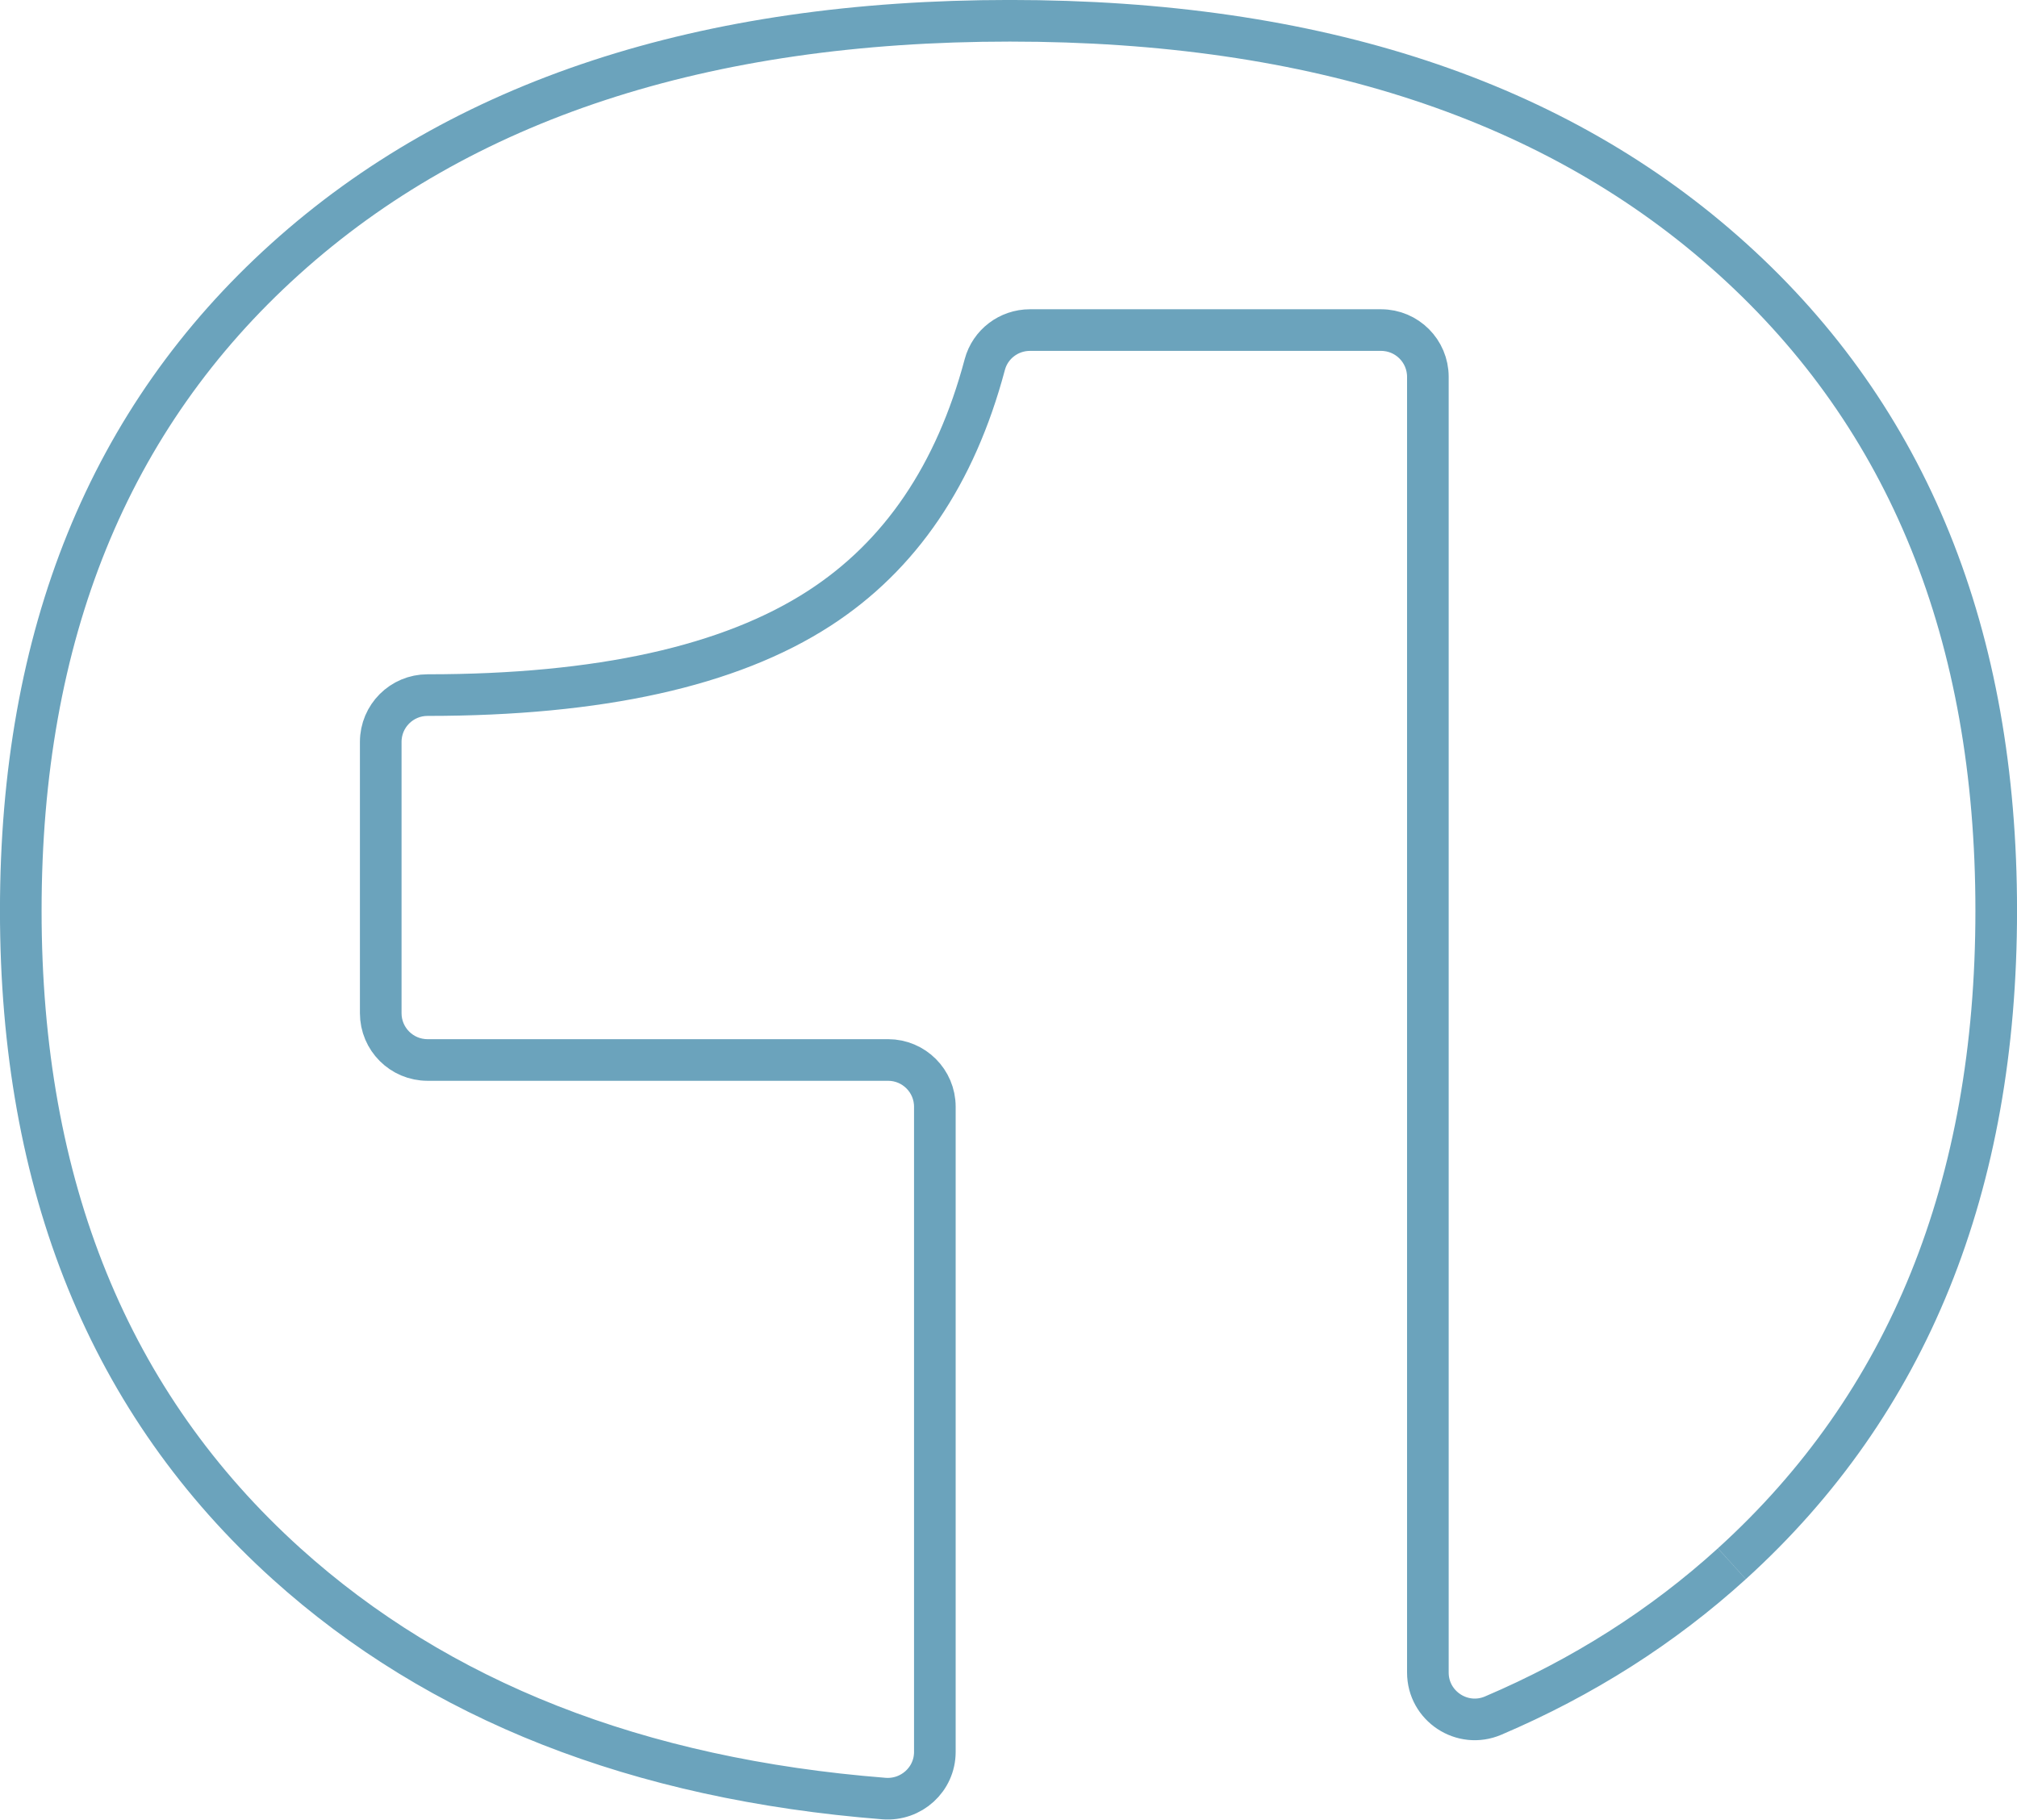
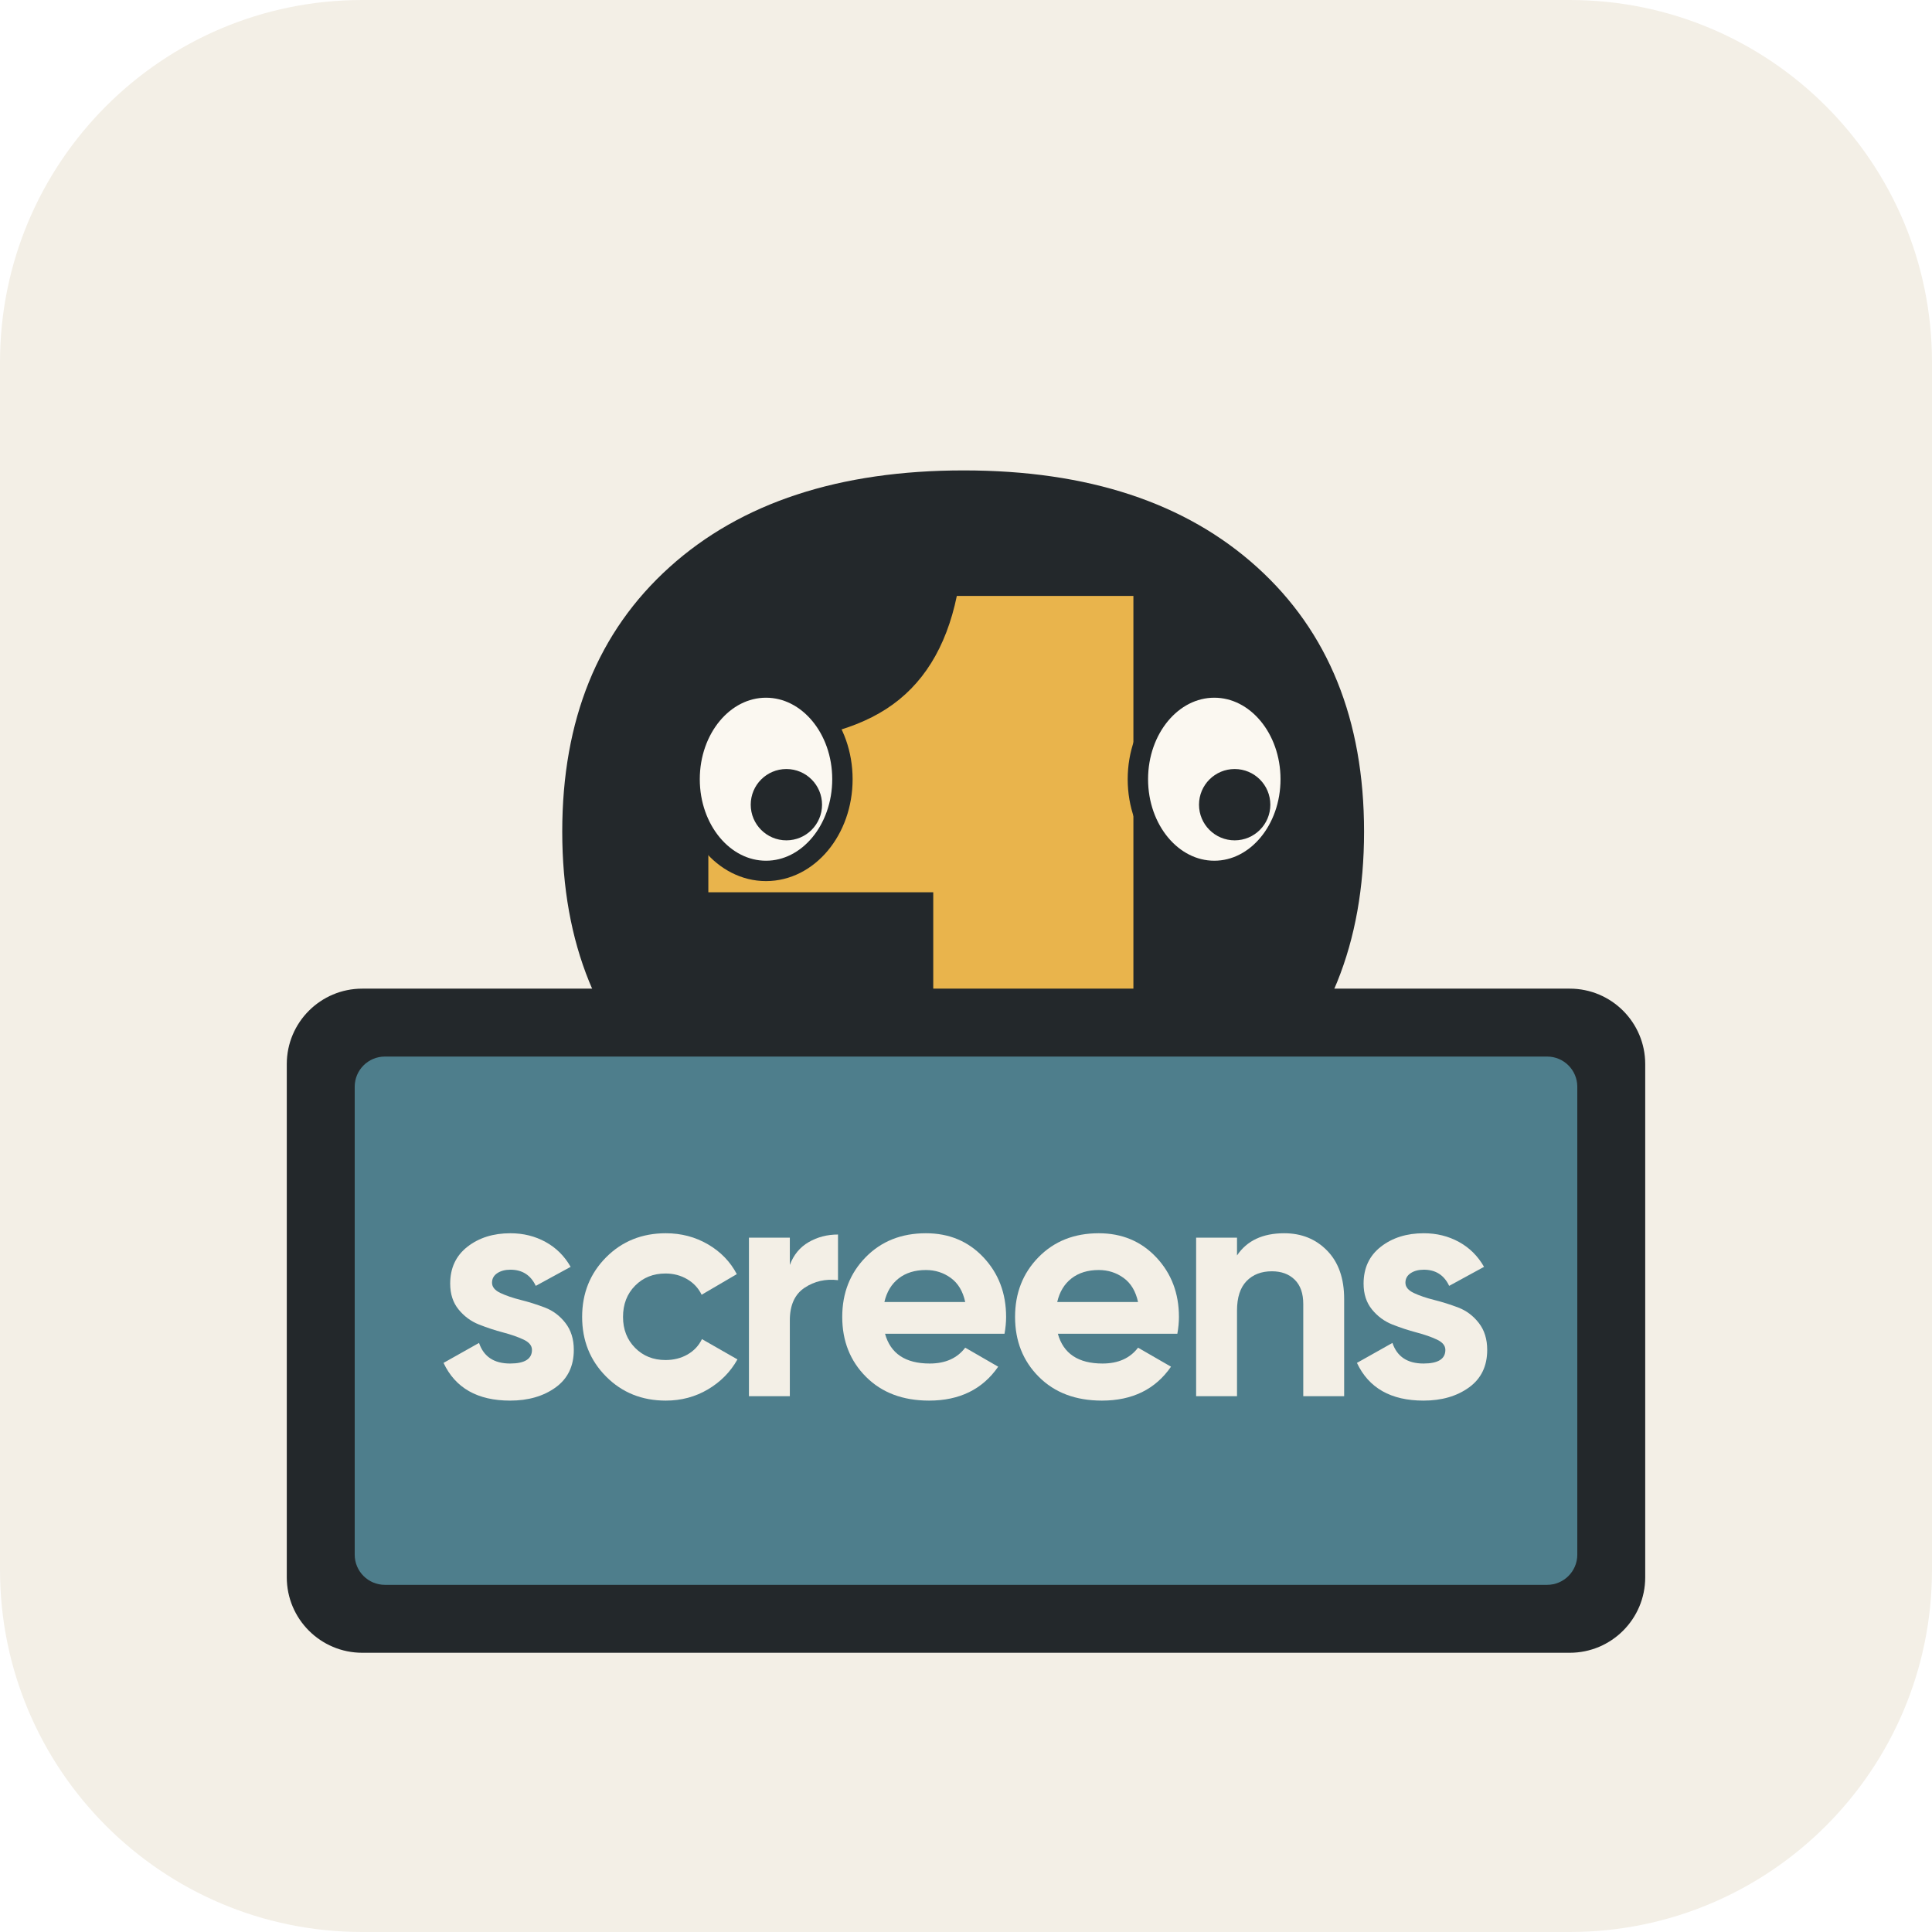
- <svg xmlns="http://www.w3.org/2000/svg" id="Layer_2" data-name="Layer 2" viewBox="0 0 293.17 264.49">
+ <svg xmlns="http://www.w3.org/2000/svg" viewBox="0 0 512 512">
+   <rect width="512" height="512" rx="96" fill="#f3efe6" />
  <defs>
-     <style>
-       .cls-1 {
-         fill: none;
-         stroke: #6ba3bc;
-         stroke-miterlimit: 10;
-         stroke-width: 6.05px;
-       }
-     </style>
+     <clipPath id="cp0">
+       <rect x="0" y="0" width="512" height="268" />
+     </clipPath>
  </defs>
-   <g id="Layer_1-2" data-name="Layer 1">
-     <g id="uuid-4ae98cf9-af52-4b49-a47e-d564b1721808" data-name="Layer 1-2">
-       <path class="cls-1" d="M251.73,227.3c25.61-23.24,38.42-54.89,38.42-94.93s-12.77-71.62-38.33-94.71C226.28,14.57,191.27,3.02,146.78,3.02S67.05,14.55,41.44,37.66C15.83,60.76,3.02,92.33,3.02,132.37s12.88,71.69,38.62,94.93c22.1,19.93,51.03,31.31,86.84,34.14,3.98.31,7.4-2.79,7.4-6.78v-93.78c0-3.76-3.05-6.8-6.8-6.8H62.14c-3.76,0-6.8-3.05-6.8-6.8v-39.44c0-3.76,3.05-6.8,6.8-6.8h0c24.97,0,43.96-4.2,56.95-12.62,11.77-7.62,19.79-19.43,24.05-35.43.79-2.96,3.49-5.01,6.56-5.01h51.04c3.76,0,6.8,3.05,6.8,6.8v188.34c0,4.88,5,8.18,9.49,6.26,13.03-5.56,24.59-12.9,34.69-22.07" />
+   <g clip-path="url(#cp0)">
+     <g transform="translate(149 112) scale(1.35)">
+       <ellipse cx="79" cy="81" rx="72" ry="66" fill="#e9b44c" />
+       <path d="M136.34,132.33c14.04-12.74,21.06-30.09,21.06-52.04s-7-39.26-21.01-51.92c-14-12.66-33.19-18.99-57.58-18.99s-43.71,6.32-57.75,18.99C7.02,41.03,0,58.34,0,80.29s7.06,39.3,21.17,52.04c12.94,11.67,30.15,17.99,51.66,18.97v-59.11H28.68v-29.08h3.73c13.69,0,24.1-2.3,31.22-6.92,7.11-4.6,11.72-11.99,13.83-22.17h34.66v112.41c9.3-3.2,17.37-7.88,24.22-14.1" fill="#23282b" />
+       <ellipse cx="40" cy="70" rx="15" ry="18" fill="#fbf8f1" stroke="#23282b" stroke-width="4" />
+       <circle cx="44" cy="75" r="7" fill="#23282b" />
+       <ellipse cx="128" cy="70" rx="15" ry="18" fill="#fbf8f1" stroke="#23282b" stroke-width="4" />
+       <circle cx="132" cy="75" r="7" fill="#23282b" />
    </g>
  </g>
+   <rect x="76" y="262" width="360" height="176" rx="20" fill="#23282b" />
+   <rect x="94" y="280" width="324" height="140" rx="8" fill="#4e7e8c" />
+   <path d="M178 358Q178 338 204.5 325.5Q231 313 269.0 303.5Q307 294 345.0 279.5Q383 265 409.5 231.0Q436 197 436 146Q436 69 378.5 27.5Q321 -14 235 -14Q81 -14 25 105L137 168Q159 103 235 103Q304 103 304 146Q304 166 277.5 178.5Q251 191 213.0 201.0Q175 211 137.0 226.0Q99 241 72.5 273.5Q46 306 46 355Q46 429 100.5 471.5Q155 514 236 514Q297 514 347.0 486.5Q397 459 426 408L316 348Q292 399 236 399Q211 399 194.5 388.0Q178 377 178 358Z" transform="translate(115.44 370.00) scale(0.084 -0.084)" fill="#f3efe6" />
+   <path d="M297 -14Q184 -14 108.5 62.0Q33 138 33.0 250.0Q33 362 108.5 438.0Q184 514 297 514Q370 514 430.0 479.0Q490 444 521 385L410 320Q395 351 364.5 369.0Q334 387 296 387Q238 387 200.0 348.5Q162 310 162 250Q162 191 200.0 152.5Q238 114 296 114Q335 114 365.5 131.5Q396 149 411 180L523 116Q490 57 430.0 21.5Q370 -14 297 -14Z" transform="translate(151.50 370.00) scale(0.084 -0.084)" fill="#f3efe6" />
+   <path d="M188 414Q206 462 247.5 486.0Q289 510 340 510V366Q281 373 234.5 342.0Q188 311 188 239V0H59V500H188Z" transform="translate(193.52 370.00) scale(0.084 -0.084)" fill="#f3efe6" />
+   <path d="M168 197Q194 103 309 103Q383 103 421 153L525 93Q451 -14 307 -14Q183 -14 108.0 61.0Q33 136 33 250Q33 363 107.0 438.5Q181 514 297 514Q407 514 478.5 438.0Q550 362 550 250Q550 225 545 197ZM166 297H421Q410 348 375.5 373.0Q341 398 297 398Q245 398 211.0 371.5Q177 345 166 297Z" transform="translate(220.43 370.00) scale(0.084 -0.084)" fill="#f3efe6" />
+   <path d="M168 197Q194 103 309 103Q383 103 421 153L525 93Q451 -14 307 -14Q183 -14 108.0 61.0Q33 136 33 250Q33 363 107.0 438.5Q181 514 297 514Q407 514 478.5 438.0Q550 362 550 250Q550 225 545 197ZM166 297H421Q410 348 375.5 373.0Q341 398 297 398Q245 398 211.0 371.5Q177 345 166 297Z" transform="translate(266.23 370.00) scale(0.084 -0.084)" fill="#f3efe6" />
+   <path d="M337 514Q419 514 472.5 459.0Q526 404 526 307V0H397V291Q397 341 370.0 367.5Q343 394 298 394Q248 394 218.0 363.0Q188 332 188 270V0H59V500H188V444Q235 514 337 514Z" transform="translate(312.03 370.00) scale(0.084 -0.084)" fill="#f3efe6" />
+   <path d="M178 358Q178 338 204.5 325.5Q231 313 269.0 303.5Q307 294 345.0 279.5Q383 265 409.5 231.0Q436 197 436 146Q436 69 378.5 27.5Q321 -14 235 -14Q81 -14 25 105L137 168Q159 103 235 103Q304 103 304 146Q304 166 277.5 178.5Q251 191 213.0 201.0Q175 211 137.0 226.0Q99 241 72.5 273.5Q46 306 46 355Q46 429 100.5 471.5Q155 514 236 514Q297 514 347.0 486.5Q397 459 426 408L316 348Q292 399 236 399Q211 399 194.5 388.0Q178 377 178 358Z" transform="translate(357.50 370.00) scale(0.084 -0.084)" fill="#f3efe6" />
</svg>
